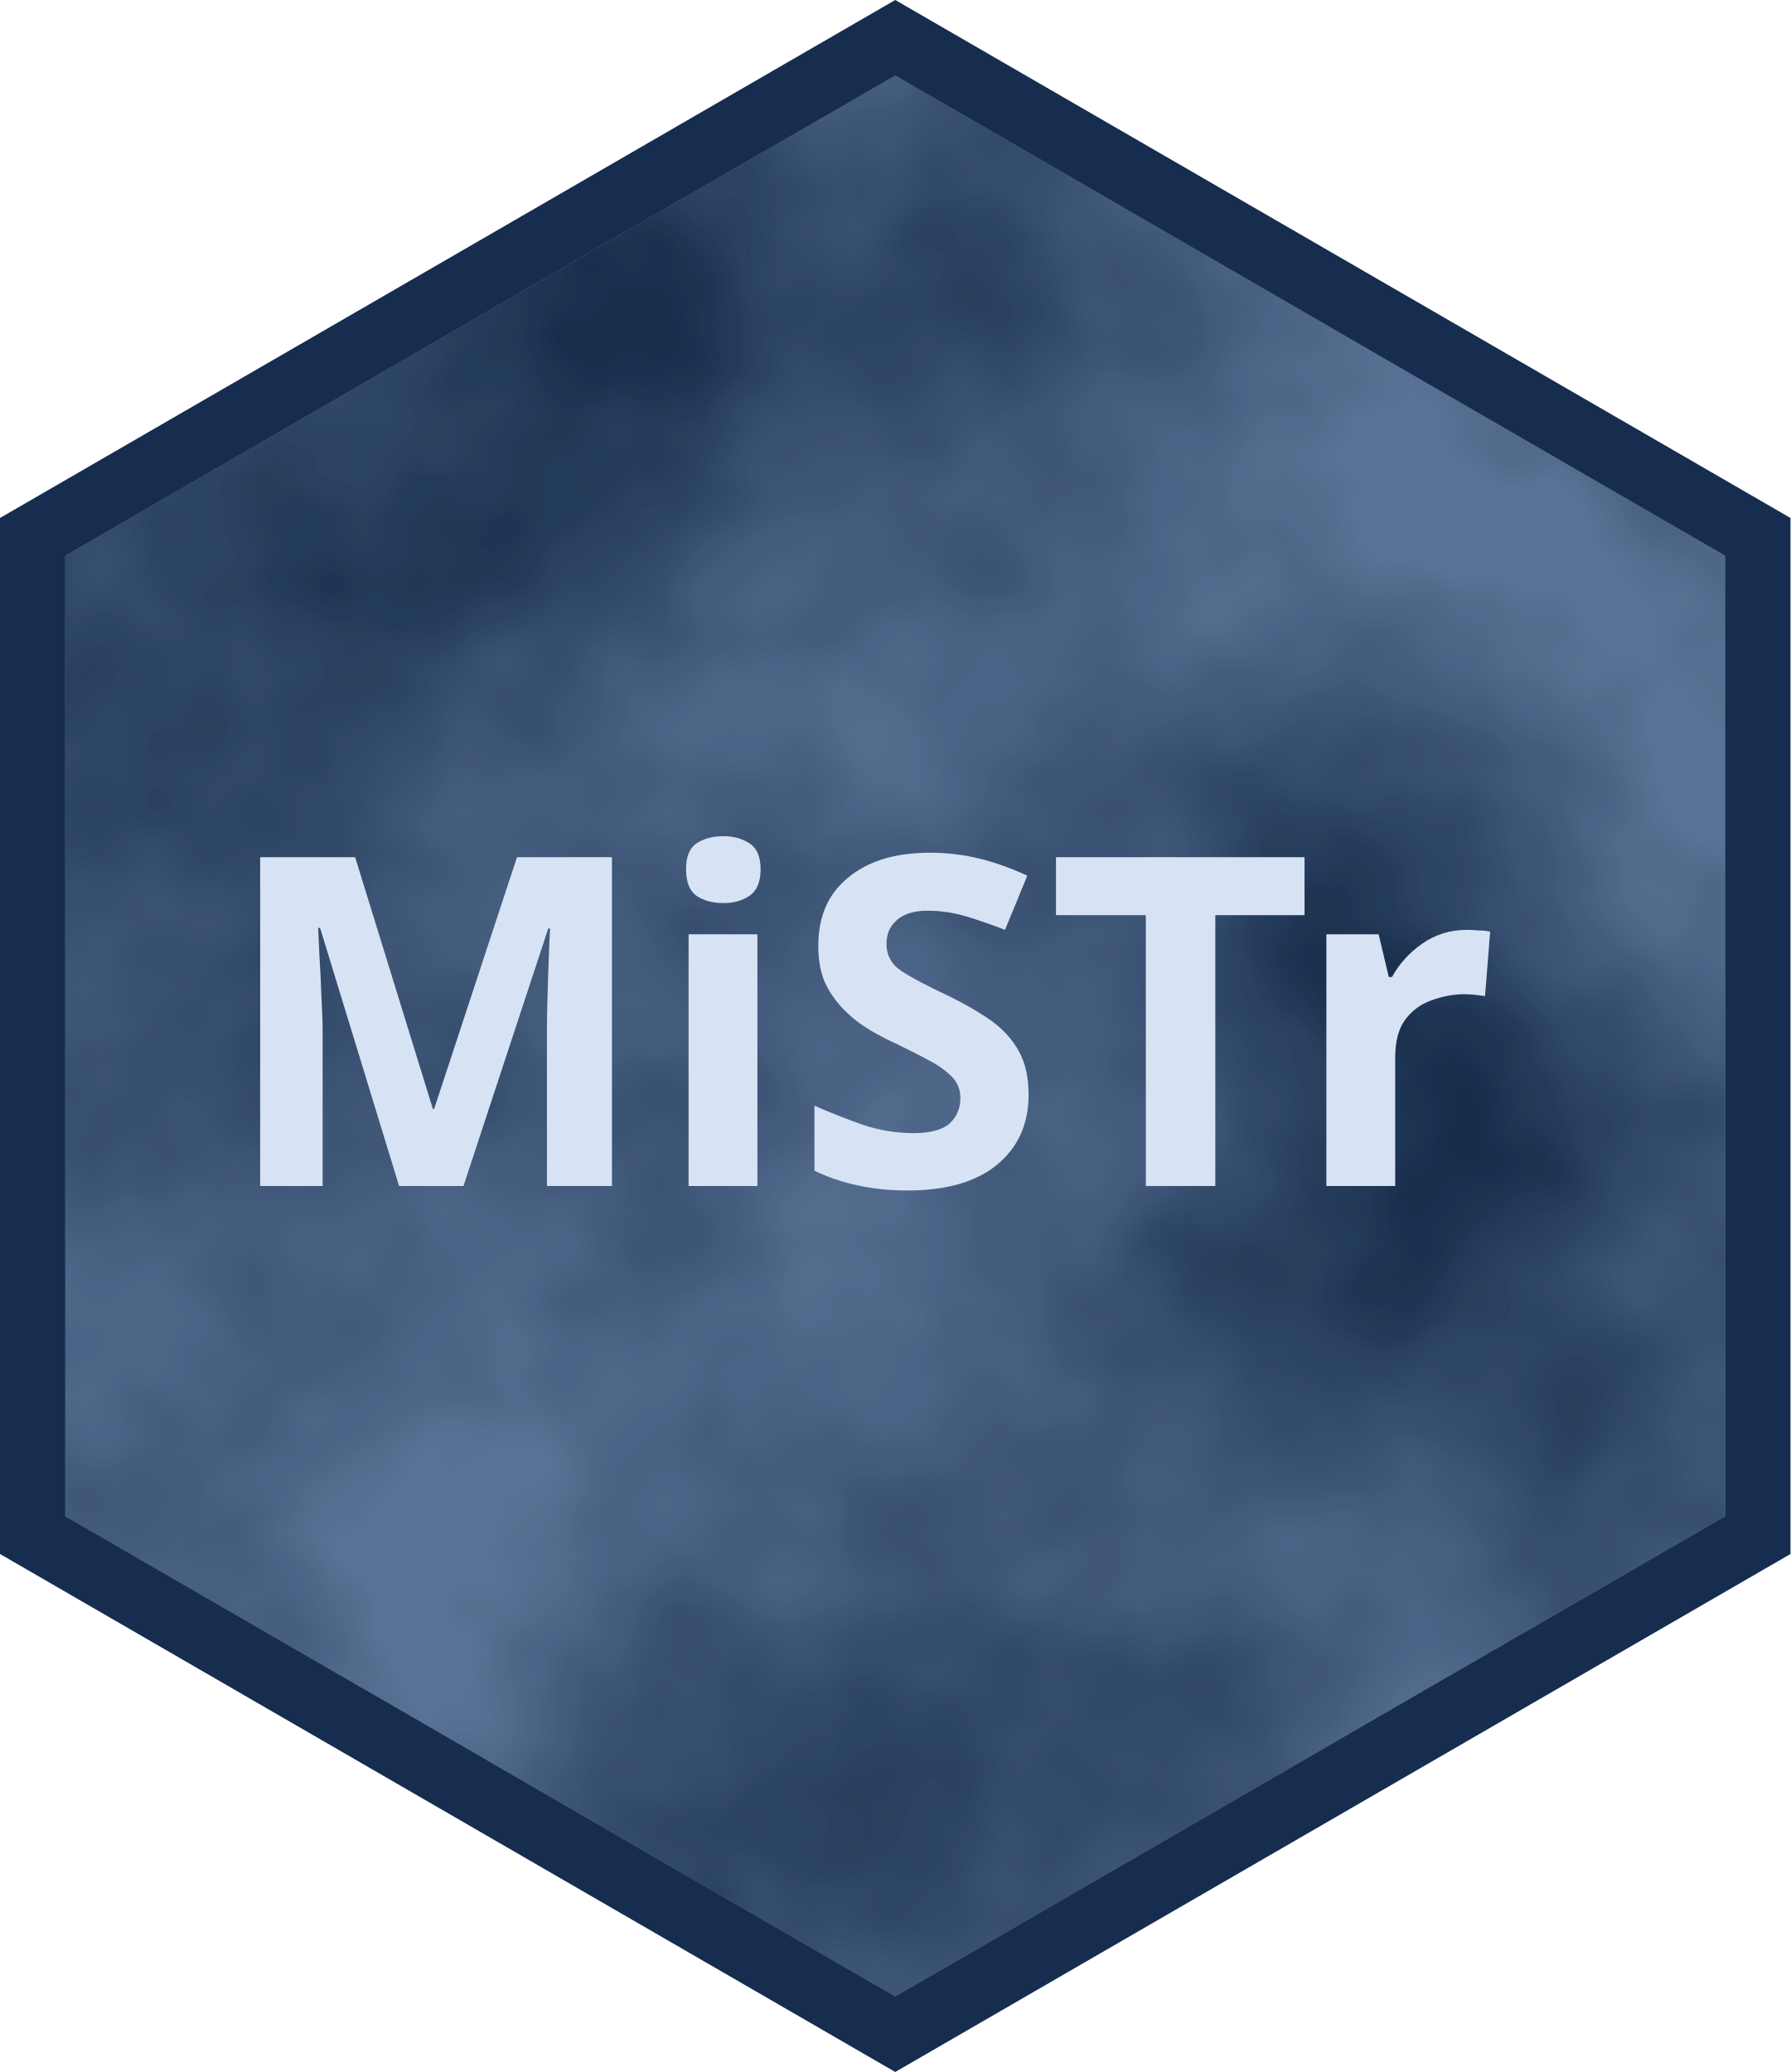
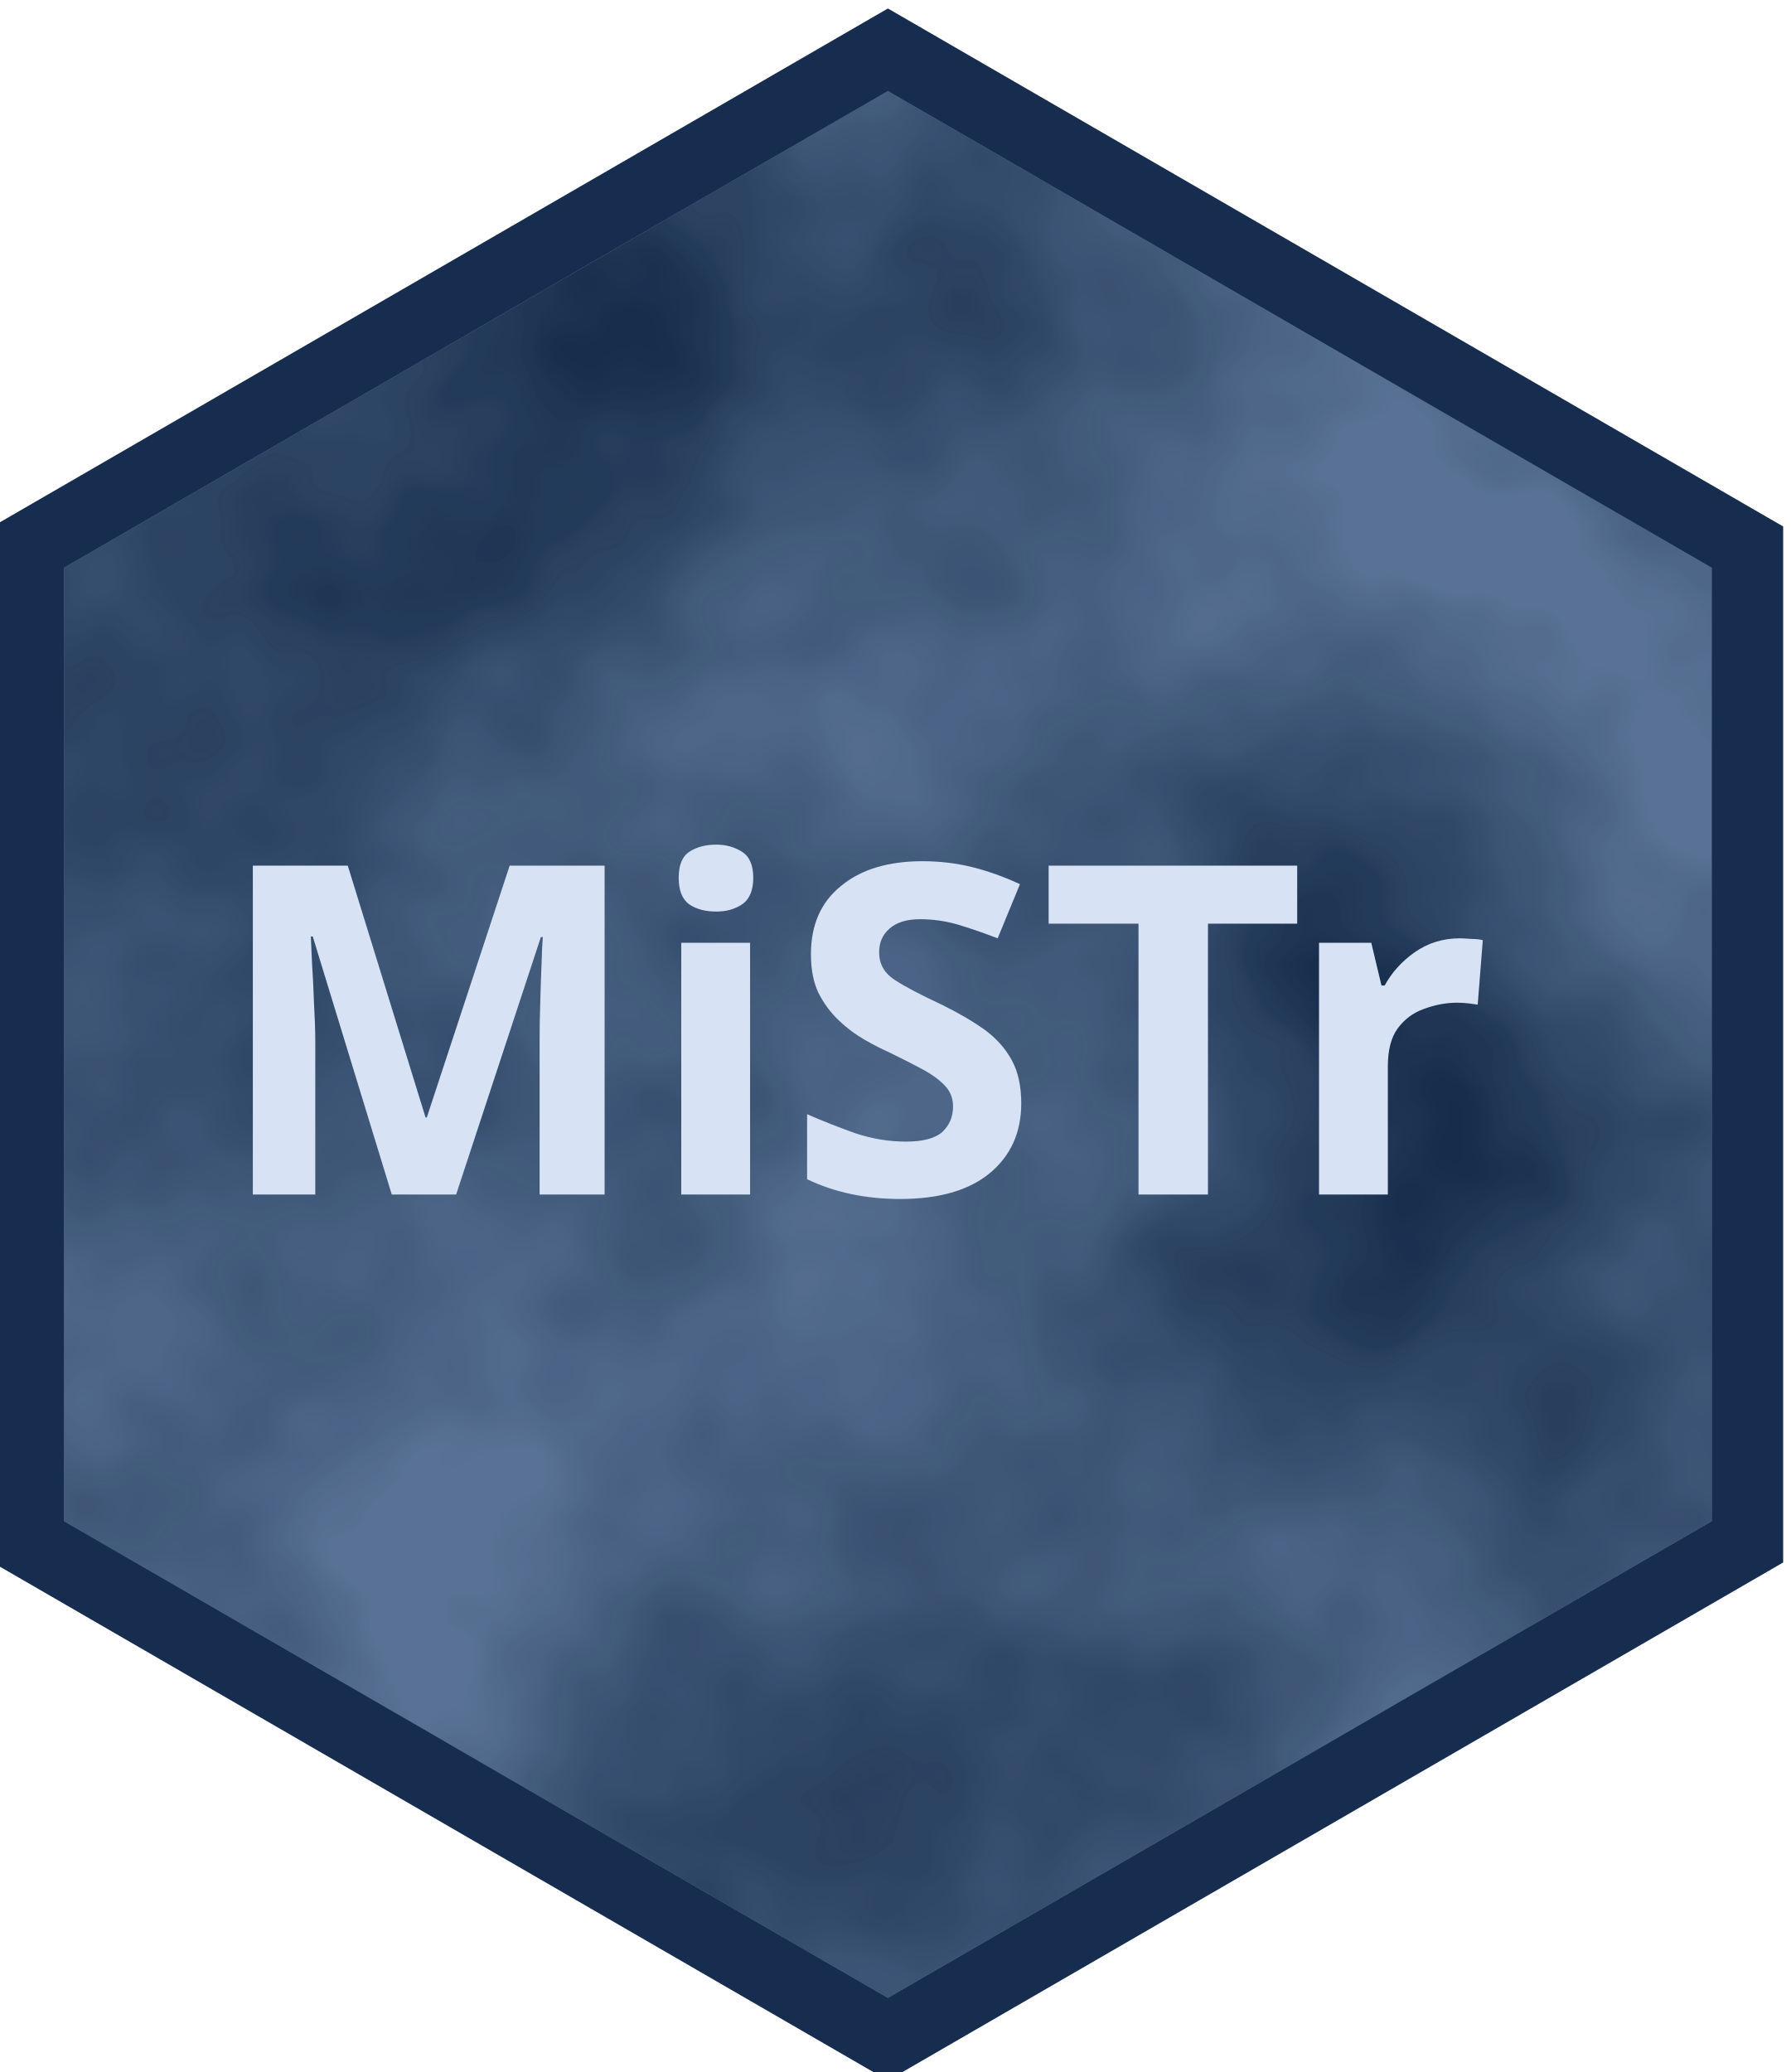
<svg xmlns="http://www.w3.org/2000/svg" xmlns:ns1="http://www.openswatchbook.org/uri/2009/osb" xmlns:xlink="http://www.w3.org/1999/xlink" id="svg8" version="1.1" viewBox="0 0 43.9 50.8" height="5.08cm" width="4.39cm" enable-background="new">
  <defs id="defs2">
    <linearGradient id="linearGradient12300" ns1:paint="solid">
      <stop style="stop-color:#87aade;stop-opacity:1;" offset="0" id="stop12298" />
    </linearGradient>
    <linearGradient id="linearGradient19224" ns1:paint="solid">
      <stop style="stop-color:#0b1728;stop-opacity:1;" offset="0" id="stop19222" />
    </linearGradient>
    <linearGradient id="linearGradient4470">
      <stop style="stop-color:#002255;stop-opacity:1" offset="0" id="stop4466" />
      <stop style="stop-color:#d5e5ff;stop-opacity:1" offset="1" id="stop4468" />
    </linearGradient>
    <linearGradient id="linearGradient4462" ns1:paint="solid">
      <stop style="stop-color:#80b3ff;stop-opacity:1;" offset="0" id="stop4460" />
    </linearGradient>
    <linearGradient xlink:href="#linearGradient4470" id="linearGradient4540-7-3" gradientUnits="userSpaceOnUse" gradientTransform="matrix(1.110543,0,0,1,-0.4983074,-1.180445)" x1="22.092" y1="39.792" x2="21.88" y2="28.995" />
    <clipPath clipPathUnits="userSpaceOnUse" id="clipPath15655">
      <g id="use15657">
        <path id="path15803" d="m 89.368,130.312 -21.997,-12.7 -10e-7,-25.4 21.997,-12.7 21.997,12.7 0,25.4 z" style="display:inline;fill:#0b1728;fill-opacity:1;stroke-width:0.165" transform="matrix(0.9978613,0,0,1,-67.22731,-79.51251)" />
      </g>
    </clipPath>
    <clipPath clipPathUnits="userSpaceOnUse" id="clipPath15666">
      <g id="use15668">
        <g id="g15799" clip-path="url(#clipPath15655)">
          <g id="g15797">
            <path id="path15795" d="m 89.368,130.312 -21.997,-12.7 -10e-7,-25.4 21.997,-12.7 21.997,12.7 0,25.4 z" style="display:inline;fill:#0b1728;fill-opacity:1;stroke-width:0.165" transform="matrix(0.9978613,0,0,1,-67.22731,-79.51251)" />
          </g>
        </g>
      </g>
    </clipPath>
    <clipPath clipPathUnits="userSpaceOnUse" id="clipPath16065">
      <path id="path16067" d="m 89.368,130.312 -21.997,-12.7 -10e-7,-25.4 21.997,-12.7 21.997,12.7 0,25.4 z" style="display:inline;opacity:1;fill:#162d50;fill-opacity:1;stroke-width:0.165" transform="matrix(0.9251824,0,0,0.9271654,-60.73212,-71.87125)" />
    </clipPath>
    <clipPath clipPathUnits="userSpaceOnUse" id="clipPath16069">
      <path id="path16071" d="m 89.368,130.312 -21.997,-12.7 -10e-7,-25.4 21.997,-12.7 21.997,12.7 0,25.4 z" style="display:inline;opacity:1;fill:#162d50;fill-opacity:1;stroke-width:0.165" transform="matrix(0.9251824,0,0,0.9271654,-60.73212,-71.87125)" />
    </clipPath>
    <clipPath clipPathUnits="userSpaceOnUse" id="clipPath16073">
      <path id="path16075" d="m 89.368,130.312 -21.997,-12.7 -10e-7,-25.4 21.997,-12.7 21.997,12.7 0,25.4 z" style="display:inline;opacity:1;fill:#162d50;fill-opacity:1;stroke-width:0.165" transform="matrix(0.9251824,0,0,0.9271654,-60.73212,-71.87125)" />
    </clipPath>
    <clipPath clipPathUnits="userSpaceOnUse" id="clipPath16077">
      <path id="path16079" d="m 89.368,130.312 -21.997,-12.7 -10e-7,-25.4 21.997,-12.7 21.997,12.7 0,25.4 z" style="display:inline;opacity:1;fill:#162d50;fill-opacity:1;stroke-width:0.165" transform="matrix(0.9251824,0,0,0.9271654,-60.73212,-71.87125)" />
    </clipPath>
    <clipPath clipPathUnits="userSpaceOnUse" id="clipPath16081">
      <path id="path16083" d="m 89.368,130.312 -21.997,-12.7 -10e-7,-25.4 21.997,-12.7 21.997,12.7 0,25.4 z" style="display:inline;opacity:1;fill:#162d50;fill-opacity:1;stroke-width:0.165" transform="matrix(0.9251824,0,0,0.9271654,-60.73212,-71.87125)" />
    </clipPath>
    <clipPath clipPathUnits="userSpaceOnUse" id="clipPath16085">
      <path id="path16087" d="m 89.368,130.312 -21.997,-12.7 -10e-7,-25.4 21.997,-12.7 21.997,12.7 0,25.4 z" style="display:inline;opacity:1;fill:#162d50;fill-opacity:1;stroke-width:0.165" transform="matrix(0.9251824,0,0,0.9271654,-60.73212,174.3288)" />
    </clipPath>
    <clipPath clipPathUnits="userSpaceOnUse" id="clipPath16089">
      <path id="path16091" d="m 89.368,130.312 -21.997,-12.7 -10e-7,-25.4 21.997,-12.7 21.997,12.7 0,25.4 z" style="display:inline;opacity:1;fill:#162d50;fill-opacity:1;stroke-width:0.165" transform="matrix(0.9251824,0,0,0.9271654,-60.73212,174.3288)" />
    </clipPath>
    <clipPath clipPathUnits="userSpaceOnUse" id="clipPath16093">
      <path id="path16095" d="m 89.368,130.312 -21.997,-12.7 -10e-7,-25.4 21.997,-12.7 21.997,12.7 0,25.4 z" style="display:inline;opacity:1;fill:#162d50;fill-opacity:1;stroke-width:0.165" transform="matrix(0.9251824,0,0,0.9271654,-60.73212,174.3288)" />
    </clipPath>
    <clipPath clipPathUnits="userSpaceOnUse" id="clipPath16097">
      <path id="path16099" d="m 89.368,130.312 -21.997,-12.7 -10e-7,-25.4 21.997,-12.7 21.997,12.7 0,25.4 z" style="display:inline;opacity:1;fill:#162d50;fill-opacity:1;stroke-width:0.165" transform="matrix(0.9251824,0,0,0.9271654,-60.73212,174.3288)" />
    </clipPath>
    <clipPath clipPathUnits="userSpaceOnUse" id="clipPath16101">
      <path id="path16103" d="m 89.368,130.312 -21.997,-12.7 -10e-7,-25.4 21.997,-12.7 21.997,12.7 0,25.4 z" style="display:inline;opacity:1;fill:#162d50;fill-opacity:1;stroke-width:0.165" transform="matrix(0.9251824,0,0,0.9271654,-60.73212,174.3288)" />
    </clipPath>
    <clipPath clipPathUnits="userSpaceOnUse" id="clipPath16105">
      <path id="path16107" d="m 89.368,130.312 -21.997,-12.7 -10e-7,-25.4 21.997,-12.7 21.997,12.7 0,25.4 z" style="display:inline;opacity:1;fill:#162d50;fill-opacity:1;stroke-width:0.165" transform="matrix(0.9251824,0,0,0.9271654,-60.73212,174.3288)" />
    </clipPath>
    <clipPath clipPathUnits="userSpaceOnUse" id="clipPath16109">
      <path id="path16111" d="m 89.368,130.312 -21.997,-12.7 -10e-7,-25.4 21.997,-12.7 21.997,12.7 0,25.4 z" style="display:inline;opacity:1;fill:#162d50;fill-opacity:1;stroke-width:0.165" transform="matrix(0.9251824,0,0,0.9271654,-60.73212,174.3288)" />
    </clipPath>
    <clipPath clipPathUnits="userSpaceOnUse" id="clipPath16113">
      <path id="path16115" d="m 89.368,130.312 -21.997,-12.7 -10e-7,-25.4 21.997,-12.7 21.997,12.7 0,25.4 z" style="display:inline;opacity:1;fill:#162d50;fill-opacity:1;stroke-width:0.165" transform="matrix(0.9251824,0,0,0.9271654,-60.73212,174.3288)" />
    </clipPath>
    <clipPath clipPathUnits="userSpaceOnUse" id="clipPath16117">
      <path id="path16119" d="m 89.368,130.312 -21.997,-12.7 -10e-7,-25.4 21.997,-12.7 21.997,12.7 0,25.4 z" style="display:inline;opacity:1;fill:#162d50;fill-opacity:1;stroke-width:0.165" transform="matrix(0.9251824,0,0,0.9271654,-60.73212,174.3288)" />
    </clipPath>
    <clipPath clipPathUnits="userSpaceOnUse" id="clipPath16121">
      <path id="path16123" d="m 89.368,130.312 -21.997,-12.7 -10e-7,-25.4 21.997,-12.7 21.997,12.7 0,25.4 z" style="display:inline;opacity:1;fill:#162d50;fill-opacity:1;stroke-width:0.165" transform="matrix(0.9251824,0,0,0.9271654,-60.73212,174.3288)" />
    </clipPath>
    <filter style="color-interpolation-filters:sRGB" id="filter16509">
      <feBlend mode="color-burn" in2="BackgroundImage" id="feBlend16511" />
    </filter>
    <clipPath clipPathUnits="userSpaceOnUse" id="clipPath16785">
      <path transform="matrix(0.9251824,0,0,0.9271654,-60.73212,-73.98792)" style="display:inline;opacity:1;fill:#162d50;fill-opacity:1;stroke-width:0.165;filter:url(#filter16509)" d="m 89.368,130.312 -21.997,-12.7 -10e-7,-25.4 21.997,-12.7 21.997,12.7 0,25.4 z" id="path16787" />
    </clipPath>
    <clipPath clipPathUnits="userSpaceOnUse" id="clipPath16789">
      <path transform="matrix(0.9251824,0,0,0.9271654,-60.73212,-73.98792)" style="display:inline;opacity:1;fill:#162d50;fill-opacity:1;stroke-width:0.165;filter:url(#filter16509)" d="m 89.368,130.312 -21.997,-12.7 -10e-7,-25.4 21.997,-12.7 21.997,12.7 0,25.4 z" id="path16791" />
    </clipPath>
    <clipPath clipPathUnits="userSpaceOnUse" id="clipPath16793">
      <path transform="matrix(0.9251824,0,0,0.9271654,-60.73212,-73.45875)" style="display:inline;opacity:1;fill:#162d50;fill-opacity:1;stroke-width:0.165;filter:url(#filter16509)" d="m 89.368,130.312 -21.997,-12.7 -10e-7,-25.4 21.997,-12.7 21.997,12.7 0,25.4 z" id="path16795" />
    </clipPath>
    <clipPath clipPathUnits="userSpaceOnUse" id="clipPath16797">
      <path transform="matrix(0.9251824,0,0,0.9271654,-60.73212,-73.45875)" style="display:inline;opacity:1;fill:#162d50;fill-opacity:1;stroke-width:0.165;filter:url(#filter16509)" d="m 89.368,130.312 -21.997,-12.7 -10e-7,-25.4 21.997,-12.7 21.997,12.7 0,25.4 z" id="path16799" />
    </clipPath>
    <clipPath clipPathUnits="userSpaceOnUse" id="clipPath16801">
      <path transform="matrix(0.9251824,0,0,0.9271654,-60.73212,172.2121)" style="display:inline;opacity:1;fill:#162d50;fill-opacity:1;stroke-width:0.165;filter:url(#filter16509)" d="m 89.368,130.312 -21.997,-12.7 -10e-7,-25.4 21.997,-12.7 21.997,12.7 0,25.4 z" id="path16803" />
    </clipPath>
    <clipPath clipPathUnits="userSpaceOnUse" id="clipPath16805">
      <path transform="matrix(0.9251824,0,0,0.9271654,-60.73212,-71.87125)" style="display:inline;opacity:1;fill:#162d50;fill-opacity:1;stroke-width:0.165;filter:url(#filter16509)" d="m 89.368,130.312 -21.997,-12.7 -10e-7,-25.4 21.997,-12.7 21.997,12.7 0,25.4 z" id="path16807" />
    </clipPath>
    <clipPath clipPathUnits="userSpaceOnUse" id="clipPath16809">
      <path transform="matrix(0.9251824,0,0,0.9271654,-60.73212,172.2121)" style="display:inline;opacity:1;fill:#162d50;fill-opacity:1;stroke-width:0.165;filter:url(#filter16509)" d="m 89.368,130.312 -21.997,-12.7 -10e-7,-25.4 21.997,-12.7 21.997,12.7 0,25.4 z" id="path16811" />
    </clipPath>
    <clipPath clipPathUnits="userSpaceOnUse" id="clipPath16813">
      <path transform="matrix(0.9251824,0,0,0.9271654,-60.73212,173.2704)" style="display:inline;opacity:1;fill:#162d50;fill-opacity:1;stroke-width:0.165;filter:url(#filter16509)" d="m 89.368,130.312 -21.997,-12.7 -10e-7,-25.4 21.997,-12.7 21.997,12.7 0,25.4 z" id="path16815" />
    </clipPath>
    <clipPath clipPathUnits="userSpaceOnUse" id="clipPath16817">
      <path transform="matrix(0.9251824,0,0,0.9271654,-60.73212,173.2704)" style="display:inline;opacity:1;fill:#162d50;fill-opacity:1;stroke-width:0.165;filter:url(#filter16509)" d="m 89.368,130.312 -21.997,-12.7 -10e-7,-25.4 21.997,-12.7 21.997,12.7 0,25.4 z" id="path16819" />
    </clipPath>
    <clipPath clipPathUnits="userSpaceOnUse" id="clipPath16821">
      <path transform="matrix(0.9251824,0,0,0.9271654,-60.73212,174.3288)" style="display:inline;opacity:1;fill:#162d50;fill-opacity:1;stroke-width:0.165;filter:url(#filter16509)" d="m 89.368,130.312 -21.997,-12.7 -10e-7,-25.4 21.997,-12.7 21.997,12.7 0,25.4 z" id="path16823" />
    </clipPath>
    <clipPath clipPathUnits="userSpaceOnUse" id="clipPath16825">
      <path transform="matrix(0.9251824,0,0,0.9271654,-60.73212,174.3288)" style="display:inline;opacity:1;fill:#162d50;fill-opacity:1;stroke-width:0.165;filter:url(#filter16509)" d="m 89.368,130.312 -21.997,-12.7 -10e-7,-25.4 21.997,-12.7 21.997,12.7 0,25.4 z" id="path16827" />
    </clipPath>
    <clipPath clipPathUnits="userSpaceOnUse" id="clipPath16829">
      <path transform="matrix(0.9251824,0,0,0.9271654,-60.73212,174.3288)" style="display:inline;opacity:1;fill:#162d50;fill-opacity:1;stroke-width:0.165;filter:url(#filter16509)" d="m 89.368,130.312 -21.997,-12.7 -10e-7,-25.4 21.997,-12.7 21.997,12.7 0,25.4 z" id="path16831" />
    </clipPath>
    <clipPath clipPathUnits="userSpaceOnUse" id="clipPath16833">
      <path transform="matrix(0.9251824,0,0,0.9271654,-60.73212,174.3288)" style="display:inline;opacity:1;fill:#162d50;fill-opacity:1;stroke-width:0.165;filter:url(#filter16509)" d="m 89.368,130.312 -21.997,-12.7 -10e-7,-25.4 21.997,-12.7 21.997,12.7 0,25.4 z" id="path16835" />
    </clipPath>
    <clipPath clipPathUnits="userSpaceOnUse" id="clipPath16837">
      <path transform="matrix(0.9251824,0,0,0.9271654,-60.73212,174.3288)" style="display:inline;opacity:1;fill:#162d50;fill-opacity:1;stroke-width:0.165;filter:url(#filter16509)" d="m 89.368,130.312 -21.997,-12.7 -10e-7,-25.4 21.997,-12.7 21.997,12.7 0,25.4 z" id="path16839" />
    </clipPath>
    <clipPath clipPathUnits="userSpaceOnUse" id="clipPath16841">
      <path transform="matrix(0.9251824,0,0,0.9271654,-60.73212,174.3288)" style="display:inline;opacity:1;fill:#162d50;fill-opacity:1;stroke-width:0.165;filter:url(#filter16509)" d="m 89.368,130.312 -21.997,-12.7 -10e-7,-25.4 21.997,-12.7 21.997,12.7 0,25.4 z" id="path16843" />
    </clipPath>
    <clipPath clipPathUnits="userSpaceOnUse" id="clipPath17248">
      <path id="path17250" d="m 89.368,130.312 -21.997,-12.7 -10e-7,-25.4 21.997,-12.7 21.997,12.7 0,25.4 z" style="display:inline;opacity:1;fill:#162d50;fill-opacity:1;stroke-width:0.165" transform="matrix(0.9251824,0,0,0.9271654,-60.73212,-73.98792)" />
    </clipPath>
    <clipPath clipPathUnits="userSpaceOnUse" id="clipPath17252">
      <path id="path17254" d="m 89.368,130.312 -21.997,-12.7 -10e-7,-25.4 21.997,-12.7 21.997,12.7 0,25.4 z" style="display:inline;opacity:1;fill:#162d50;fill-opacity:1;stroke-width:0.165" transform="matrix(0.9251824,0,0,0.9271654,-60.73212,-73.98792)" />
    </clipPath>
    <clipPath clipPathUnits="userSpaceOnUse" id="clipPath17256">
      <path id="path17258" d="m 89.368,130.312 -21.997,-12.7 -10e-7,-25.4 21.997,-12.7 21.997,12.7 0,25.4 z" style="display:inline;opacity:1;fill:#162d50;fill-opacity:1;stroke-width:0.165" transform="matrix(0.9251824,0,0,0.9271654,-60.73212,-73.45875)" />
    </clipPath>
    <clipPath clipPathUnits="userSpaceOnUse" id="clipPath17260">
      <path id="path17262" d="m 89.368,130.312 -21.997,-12.7 -10e-7,-25.4 21.997,-12.7 21.997,12.7 0,25.4 z" style="display:inline;opacity:1;fill:#162d50;fill-opacity:1;stroke-width:0.165" transform="matrix(0.9251824,0,0,0.9271654,-60.73212,-73.45875)" />
    </clipPath>
    <clipPath clipPathUnits="userSpaceOnUse" id="clipPath17264">
      <path id="path17266" d="m 89.368,130.312 -21.997,-12.7 -10e-7,-25.4 21.997,-12.7 21.997,12.7 0,25.4 z" style="display:inline;opacity:1;fill:#162d50;fill-opacity:1;stroke-width:0.165" transform="matrix(0.9251824,0,0,0.9271654,-60.73212,172.2121)" />
    </clipPath>
    <clipPath clipPathUnits="userSpaceOnUse" id="clipPath17268">
      <path id="path17270" d="m 89.368,130.312 -21.997,-12.7 -10e-7,-25.4 21.997,-12.7 21.997,12.7 0,25.4 z" style="display:inline;opacity:1;fill:#162d50;fill-opacity:1;stroke-width:0.165" transform="matrix(0.9251824,0,0,0.9271654,-60.73212,-71.87125)" />
    </clipPath>
    <clipPath clipPathUnits="userSpaceOnUse" id="clipPath17272">
      <path id="path17274" d="m 89.368,130.312 -21.997,-12.7 -10e-7,-25.4 21.997,-12.7 21.997,12.7 0,25.4 z" style="display:inline;opacity:1;fill:#162d50;fill-opacity:1;stroke-width:0.165" transform="matrix(0.9251824,0,0,0.9271654,-60.73212,172.2121)" />
    </clipPath>
    <clipPath clipPathUnits="userSpaceOnUse" id="clipPath17276">
      <path id="path17278" d="m 89.368,130.312 -21.997,-12.7 -10e-7,-25.4 21.997,-12.7 21.997,12.7 0,25.4 z" style="display:inline;opacity:1;fill:#162d50;fill-opacity:1;stroke-width:0.165" transform="matrix(0.9251824,0,0,0.9271654,-60.73212,173.2704)" />
    </clipPath>
    <clipPath clipPathUnits="userSpaceOnUse" id="clipPath17280">
      <path id="path17282" d="m 89.368,130.312 -21.997,-12.7 -10e-7,-25.4 21.997,-12.7 21.997,12.7 0,25.4 z" style="display:inline;opacity:1;fill:#162d50;fill-opacity:1;stroke-width:0.165" transform="matrix(0.9251824,0,0,0.9271654,-60.73212,173.2704)" />
    </clipPath>
    <clipPath clipPathUnits="userSpaceOnUse" id="clipPath17284">
      <path id="path17286" d="m 89.368,130.312 -21.997,-12.7 -10e-7,-25.4 21.997,-12.7 21.997,12.7 0,25.4 z" style="display:inline;opacity:1;fill:#162d50;fill-opacity:1;stroke-width:0.165" transform="matrix(0.9049776,0,0,0.9271654,-58.67736,174.3288)" />
    </clipPath>
    <clipPath clipPathUnits="userSpaceOnUse" id="clipPath17288">
      <path id="path17290" d="m 89.368,130.312 -21.997,-12.7 -10e-7,-25.4 21.997,-12.7 21.997,12.7 0,25.4 z" style="display:inline;opacity:1;fill:#162d50;fill-opacity:1;stroke-width:0.165" transform="matrix(0.9251824,0,0,0.9271654,-60.73212,174.3288)" />
    </clipPath>
    <clipPath clipPathUnits="userSpaceOnUse" id="clipPath17292">
      <path id="path17294" d="m 89.368,130.312 -21.997,-12.7 -10e-7,-25.4 21.997,-12.7 21.997,12.7 0,25.4 z" style="display:inline;opacity:1;fill:#162d50;fill-opacity:1;stroke-width:0.165" transform="matrix(0.9251824,0,0,0.9271654,-60.73212,174.3288)" />
    </clipPath>
    <clipPath clipPathUnits="userSpaceOnUse" id="clipPath17296">
      <path id="path17298" d="m 89.368,130.312 -21.997,-12.7 -10e-7,-25.4 21.997,-12.7 21.997,12.7 0,25.4 z" style="display:inline;opacity:1;fill:#162d50;fill-opacity:1;stroke-width:0.165" transform="matrix(0.9251824,0,0,0.9271654,-60.73212,174.3288)" />
    </clipPath>
    <clipPath clipPathUnits="userSpaceOnUse" id="clipPath17300">
      <path id="path17302" d="m 89.368,130.312 -21.997,-12.7 -10e-7,-25.4 21.997,-12.7 21.997,12.7 0,25.4 z" style="display:inline;opacity:1;fill:#162d50;fill-opacity:1;stroke-width:0.165" transform="matrix(0.9251824,0,0,0.9271654,-60.73212,174.3288)" />
    </clipPath>
    <clipPath clipPathUnits="userSpaceOnUse" id="clipPath17304">
      <path id="path17306" d="m 89.368,130.312 -21.997,-12.7 -10e-7,-25.4 21.997,-12.7 21.997,12.7 0,25.4 z" style="display:inline;opacity:1;fill:#162d50;fill-opacity:1;stroke-width:0.165" transform="matrix(0.9251824,0,0,0.9271654,-60.73212,174.3288)" />
    </clipPath>
    <linearGradient xlink:href="#linearGradient4462" id="linearGradient12302" x1="5.594" y1="25.4" x2="38.306" y2="25.4" gradientUnits="userSpaceOnUse" />
    <clipPath clipPathUnits="userSpaceOnUse" id="clipPath22950">
      <path transform="matrix(0.9251824,0,0,0.9271654,-60.73212,-71.87125)" style="display:inline;opacity:1;fill:#0b1728;fill-opacity:1;stroke-width:0.165" d="m 89.368,130.312 -21.997,-12.7 -10e-7,-25.4 21.997,-12.7 21.997,12.7 0,25.4 z" id="path22952" />
    </clipPath>
    <clipPath clipPathUnits="userSpaceOnUse" id="clipPath22954">
      <path transform="matrix(0.9251824,0,0,0.9271654,-60.73212,174.3288)" style="display:inline;opacity:1;fill:#0b1728;fill-opacity:1;stroke-width:0.165" d="m 89.368,130.312 -21.997,-12.7 -10e-7,-25.4 21.997,-12.7 21.997,12.7 0,25.4 z" id="path22956" />
    </clipPath>
    <clipPath clipPathUnits="userSpaceOnUse" id="clipPath22958">
      <path transform="matrix(0.9251824,0,0,0.9271654,-60.73212,174.3288)" style="display:inline;opacity:1;fill:#0b1728;fill-opacity:1;stroke-width:0.165" d="m 89.368,130.312 -21.997,-12.7 -10e-7,-25.4 21.997,-12.7 21.997,12.7 0,25.4 z" id="path22960" />
    </clipPath>
    <clipPath clipPathUnits="userSpaceOnUse" id="clipPath22962">
      <path transform="matrix(0.9251824,0,0,0.9271654,-60.73212,174.3288)" style="display:inline;opacity:1;fill:#0b1728;fill-opacity:1;stroke-width:0.165" d="m 89.368,130.312 -21.997,-12.7 -10e-7,-25.4 21.997,-12.7 21.997,12.7 0,25.4 z" id="path22964" />
    </clipPath>
    <clipPath clipPathUnits="userSpaceOnUse" id="clipPath22966">
      <path transform="matrix(0.9251824,0,0,0.9271654,-60.73212,174.3288)" style="display:inline;opacity:1;fill:#0b1728;fill-opacity:1;stroke-width:0.165" d="m 89.368,130.312 -21.997,-12.7 -10e-7,-25.4 21.997,-12.7 21.997,12.7 0,25.4 z" id="path22968" />
    </clipPath>
    <clipPath clipPathUnits="userSpaceOnUse" id="clipPath22970">
      <path transform="matrix(0.9251824,0,0,0.9271654,-60.73212,174.3288)" style="display:inline;opacity:1;fill:#0b1728;fill-opacity:1;stroke-width:0.165" d="m 89.368,130.312 -21.997,-12.7 -10e-7,-25.4 21.997,-12.7 21.997,12.7 0,25.4 z" id="path22972" />
    </clipPath>
    <clipPath clipPathUnits="userSpaceOnUse" id="clipPath22974">
      <path transform="matrix(0.9251824,0,0,0.9271654,-60.73212,174.3288)" style="display:inline;opacity:1;fill:#0b1728;fill-opacity:1;stroke-width:0.165" d="m 89.368,130.312 -21.997,-12.7 -10e-7,-25.4 21.997,-12.7 21.997,12.7 0,25.4 z" id="path22976" />
    </clipPath>
    <clipPath clipPathUnits="userSpaceOnUse" id="clipPath22978">
      <path transform="matrix(0.9251824,0,0,0.9271654,-60.73212,174.3288)" style="display:inline;opacity:1;fill:#0b1728;fill-opacity:1;stroke-width:0.165" d="m 89.368,130.312 -21.997,-12.7 -10e-7,-25.4 21.997,-12.7 21.997,12.7 0,25.4 z" id="path22980" />
    </clipPath>
    <clipPath clipPathUnits="userSpaceOnUse" id="clipPath22982">
      <path transform="matrix(0.9251824,0,0,0.9271654,-60.73212,174.3288)" style="display:inline;opacity:1;fill:#0b1728;fill-opacity:1;stroke-width:0.165" d="m 89.368,130.312 -21.997,-12.7 -10e-7,-25.4 21.997,-12.7 21.997,12.7 0,25.4 z" id="path22984" />
    </clipPath>
    <clipPath clipPathUnits="userSpaceOnUse" id="clipPath22986">
      <path transform="matrix(0.9251824,0,0,0.9271654,-60.73212,174.3288)" style="display:inline;opacity:1;fill:#0b1728;fill-opacity:1;stroke-width:0.165" d="m 89.368,130.312 -21.997,-12.7 -10e-7,-25.4 21.997,-12.7 21.997,12.7 0,25.4 z" id="path22988" />
    </clipPath>
    <clipPath clipPathUnits="userSpaceOnUse" id="clipPath22990">
      <path transform="matrix(0.9251824,0,0,0.9271654,-60.73212,174.3288)" style="display:inline;opacity:1;fill:#0b1728;fill-opacity:1;stroke-width:0.165" d="m 89.368,130.312 -21.997,-12.7 -10e-7,-25.4 21.997,-12.7 21.997,12.7 0,25.4 z" id="path22992" />
    </clipPath>
    <clipPath clipPathUnits="userSpaceOnUse" id="clipPath22994">
      <path transform="matrix(0.9251824,0,0,0.9271654,-60.73212,174.3288)" style="display:inline;opacity:1;fill:#0b1728;fill-opacity:1;stroke-width:0.165" d="m 89.368,130.312 -21.997,-12.7 -10e-7,-25.4 21.997,-12.7 21.997,12.7 0,25.4 z" id="path22996" />
    </clipPath>
    <clipPath clipPathUnits="userSpaceOnUse" id="clipPath22998">
      <path transform="matrix(0.9251824,0,0,0.9271654,-60.73212,174.3288)" style="display:inline;opacity:1;fill:#0b1728;fill-opacity:1;stroke-width:0.165" d="m 89.368,130.312 -21.997,-12.7 -10e-7,-25.4 21.997,-12.7 21.997,12.7 0,25.4 z" id="path23000" />
    </clipPath>
    <clipPath clipPathUnits="userSpaceOnUse" id="clipPath23002">
      <path transform="matrix(0.9251824,0,0,0.9271654,-60.73212,174.3288)" style="display:inline;opacity:1;fill:#0b1728;fill-opacity:1;stroke-width:0.165" d="m 89.368,130.312 -21.997,-12.7 -10e-7,-25.4 21.997,-12.7 21.997,12.7 0,25.4 z" id="path23004" />
    </clipPath>
    <clipPath clipPathUnits="userSpaceOnUse" id="clipPath23006">
      <path transform="matrix(0.9251824,0,0,0.9271654,-60.73212,174.3288)" style="display:inline;opacity:1;fill:#0b1728;fill-opacity:1;stroke-width:0.165" d="m 89.368,130.312 -21.997,-12.7 -10e-7,-25.4 21.997,-12.7 21.997,12.7 0,25.4 z" id="path23008" />
    </clipPath>
    <clipPath clipPathUnits="userSpaceOnUse" id="clipPath23010">
      <path transform="matrix(0.9251824,0,0,0.9271654,-60.73212,174.3288)" style="display:inline;opacity:1;fill:#0b1728;fill-opacity:1;stroke-width:0.165" d="m 89.368,130.312 -21.997,-12.7 -10e-7,-25.4 21.997,-12.7 21.997,12.7 0,25.4 z" id="path23012" />
    </clipPath>
    <clipPath clipPathUnits="userSpaceOnUse" id="clipPath9140">
      <path transform="matrix(0.9251824,0,0,0.9271654,-60.73212,-71.87125)" style="display:inline;opacity:1;fill:#0b1728;fill-opacity:1;stroke-width:0.165" d="m 89.368,130.312 -21.997,-12.7 -10e-7,-25.4 21.997,-12.7 21.997,12.7 0,25.4 z" id="path9142" />
    </clipPath>
    <clipPath clipPathUnits="userSpaceOnUse" id="clipPath9144">
      <path transform="matrix(0.9251824,0,0,0.9271654,-60.73212,-71.87125)" style="display:inline;opacity:1;fill:#0b1728;fill-opacity:1;stroke-width:0.165" d="m 89.368,130.312 -21.997,-12.7 -10e-7,-25.4 21.997,-12.7 21.997,12.7 0,25.4 z" id="path9146" />
    </clipPath>
    <clipPath clipPathUnits="userSpaceOnUse" id="clipPath9148">
      <path transform="matrix(0.9251824,0,0,0.9271654,-60.73212,-71.87125)" style="display:inline;opacity:1;fill:#0b1728;fill-opacity:1;stroke-width:0.165" d="m 89.368,130.312 -21.997,-12.7 -10e-7,-25.4 21.997,-12.7 21.997,12.7 0,25.4 z" id="path9150" />
    </clipPath>
    <clipPath clipPathUnits="userSpaceOnUse" id="clipPath9152">
      <path transform="matrix(0.9251824,0,0,0.9271654,-60.73212,-71.87125)" style="display:inline;opacity:1;fill:#0b1728;fill-opacity:1;stroke-width:0.165" d="m 89.368,130.312 -21.997,-12.7 -10e-7,-25.4 21.997,-12.7 21.997,12.7 0,25.4 z" id="path9154" />
    </clipPath>
    <clipPath clipPathUnits="userSpaceOnUse" id="clipPath9156">
      <path transform="matrix(0.9251824,0,0,0.9271654,-60.73212,-71.87125)" style="display:inline;opacity:1;fill:#0b1728;fill-opacity:1;stroke-width:0.165" d="m 89.368,130.312 -21.997,-12.7 -10e-7,-25.4 21.997,-12.7 21.997,12.7 0,25.4 z" id="path9158" />
    </clipPath>
    <clipPath clipPathUnits="userSpaceOnUse" id="clipPath9160">
      <path transform="matrix(0.9251824,0,0,0.9271654,-60.73212,-71.87125)" style="display:inline;opacity:1;fill:#0b1728;fill-opacity:1;stroke-width:0.165" d="m 89.368,130.312 -21.997,-12.7 -10e-7,-25.4 21.997,-12.7 21.997,12.7 0,25.4 z" id="path9162" />
    </clipPath>
    <clipPath clipPathUnits="userSpaceOnUse" id="clipPath9164">
      <path transform="matrix(0.9251824,0,0,0.9271654,-60.73212,-71.87125)" style="display:inline;opacity:1;fill:#0b1728;fill-opacity:1;stroke-width:0.165" d="m 89.368,130.312 -21.997,-12.7 -10e-7,-25.4 21.997,-12.7 21.997,12.7 0,25.4 z" id="path9166" />
    </clipPath>
    <clipPath clipPathUnits="userSpaceOnUse" id="clipPath9168">
      <path transform="matrix(0.9251824,0,0,0.9271654,-60.73212,-71.87125)" style="display:inline;opacity:1;fill:#0b1728;fill-opacity:1;stroke-width:0.165" d="m 89.368,130.312 -21.997,-12.7 -10e-7,-25.4 21.997,-12.7 21.997,12.7 0,25.4 z" id="path9170" />
    </clipPath>
    <clipPath clipPathUnits="userSpaceOnUse" id="clipPath11489">
      <path transform="matrix(0.9251824,0,0,0.9271654,-60.73212,-71.87125)" style="display:inline;opacity:1;fill:#0b1728;fill-opacity:1;stroke-width:0.165" d="m 89.368,130.312 -21.997,-12.7 -10e-7,-25.4 21.997,-12.7 21.997,12.7 0,25.4 z" id="path11491" />
    </clipPath>
    <clipPath clipPathUnits="userSpaceOnUse" id="clipPath11493">
      <path transform="matrix(0.9251824,0,0,0.9271654,-60.73212,-71.87125)" style="display:inline;opacity:1;fill:#0b1728;fill-opacity:1;stroke-width:0.165" d="m 89.368,130.312 -21.997,-12.7 -10e-7,-25.4 21.997,-12.7 21.997,12.7 0,25.4 z" id="path11495" />
    </clipPath>
    <clipPath clipPathUnits="userSpaceOnUse" id="clipPath11497">
      <path transform="matrix(0.9251824,0,0,0.9271654,-60.73212,-71.87125)" style="display:inline;opacity:1;fill:#0b1728;fill-opacity:1;stroke-width:0.165" d="m 89.368,130.312 -21.997,-12.7 -10e-7,-25.4 21.997,-12.7 21.997,12.7 0,25.4 z" id="path11499" />
    </clipPath>
    <clipPath clipPathUnits="userSpaceOnUse" id="clipPath11501">
      <path transform="matrix(0.9251824,0,0,0.9271654,-60.73212,-71.87125)" style="display:inline;opacity:1;fill:#0b1728;fill-opacity:1;stroke-width:0.165" d="m 89.368,130.312 -21.997,-12.7 -10e-7,-25.4 21.997,-12.7 21.997,12.7 0,25.4 z" id="path11503" />
    </clipPath>
    <clipPath clipPathUnits="userSpaceOnUse" id="clipPath11505">
      <path transform="matrix(0.9251824,0,0,0.9271654,-60.73212,-71.87125)" style="display:inline;opacity:1;fill:#0b1728;fill-opacity:1;stroke-width:0.165" d="m 89.368,130.312 -21.997,-12.7 -10e-7,-25.4 21.997,-12.7 21.997,12.7 0,25.4 z" id="path11507" />
    </clipPath>
    <clipPath clipPathUnits="userSpaceOnUse" id="clipPath11512">
      <path transform="matrix(0.9251824,0,0,0.9271654,-60.73212,-71.87125)" style="display:inline;opacity:1;fill:#0b1728;fill-opacity:1;stroke-width:0.165" d="m 89.368,130.312 -21.997,-12.7 -10e-7,-25.4 21.997,-12.7 21.997,12.7 0,25.4 z" id="path11514" />
    </clipPath>
    <clipPath clipPathUnits="userSpaceOnUse" id="clipPath11516">
      <path transform="matrix(0.9251824,0,0,0.9271654,-60.73212,-72.92958)" style="display:inline;opacity:1;fill:#0b1728;fill-opacity:1;stroke-width:0.165" d="m 89.368,130.312 -21.997,-12.7 -10e-7,-25.4 21.997,-12.7 21.997,12.7 0,25.4 z" id="path11518" />
    </clipPath>
    <clipPath clipPathUnits="userSpaceOnUse" id="clipPath11520">
      <path transform="matrix(0.9251824,0,0,0.9271654,-60.73212,-72.40042)" style="display:inline;opacity:1;fill:#0b1728;fill-opacity:1;stroke-width:0.165" d="m 89.368,130.312 -21.997,-12.7 -10e-7,-25.4 21.997,-12.7 21.997,12.7 0,25.4 z" id="path11522" />
    </clipPath>
    <filter style="color-interpolation-filters:sRGB;" id="filter4788">
      <feTurbulence type="turbulence" baseFrequency="0.046 0.05" numOctaves="5" seed="21" result="turbulence" id="feTurbulence4772" />
      <feComposite in="SourceGraphic" in2="turbulence" operator="out" result="composite1" id="feComposite4774" />
      <feColorMatrix values="1 0 0 0 0 0 1 0 0 0 0 0 1 0 0 0 0 0 2 -0.9 " result="color" id="feColorMatrix4776" />
      <feFlood flood-opacity="1" flood-color="rgb(11,23,40)" result="flood" id="feFlood4778" />
      <feMerge result="merge" id="feMerge4784">
        <feMergeNode in="flood" id="feMergeNode4780" />
        <feMergeNode in="color" id="feMergeNode4782" />
      </feMerge>
      <feComposite in2="SourceGraphic" operator="in" result="composite2" id="feComposite4786" />
    </filter>
    <filter style="color-interpolation-filters:sRGB;" id="filter12095">
      <feTurbulence type="fractalNoise" baseFrequency="0.047 0.05" numOctaves="5" seed="21" result="turbulence" id="feTurbulence12079" />
      <feComposite in="SourceGraphic" in2="turbulence" operator="out" result="composite1" id="feComposite12081" />
      <feColorMatrix values="1 0 0 0 0 0 1 0 0 0 0 0 1 0 0 0 0 0 2.2 -0.7 " result="color" id="feColorMatrix12083" />
      <feFlood flood-opacity="1" flood-color="rgb(80,99,128)" result="flood" id="feFlood12085" />
      <feMerge result="merge" id="feMerge12091">
        <feMergeNode in="flood" id="feMergeNode12087" />
        <feMergeNode in="color" id="feMergeNode12089" />
      </feMerge>
      <feComposite in2="SourceGraphic" operator="in" result="composite2" id="feComposite12093" />
    </filter>
    <filter style="color-interpolation-filters:sRGB" id="filter12369">
      <feBlend mode="screen" in2="BackgroundImage" id="feBlend12371" />
    </filter>
  </defs>
-   <g id="layer1" style="display:inline;opacity:1;" transform="translate(0,-246.2)">
-     <path id="path3733" d="m 89.368,130.312 -21.997,-12.7 -10e-7,-25.4 21.997,-12.7 21.997,12.7 0,25.4 z" style="fill:#162d50;fill-opacity:1;stroke-width:0.165" transform="matrix(0.9978613,0,0,1,-67.22731,166.6875)" />
-     <path id="path1161" d="m 89.368,130.312 -21.997,-12.7 -10e-7,-25.4 21.997,-12.7 21.997,12.7 0,25.4 z" style="display:inline;opacity:1;fill:#0b1728;fill-opacity:1;stroke-width:0.165" transform="matrix(0.9251824,0,0,0.9271654,-60.73212,174.3288)" />
+   <g id="layer1" style="display:inline;opacity:1" transform="translate(0,-246.2)">
+     <path id="path3733" d="m 89.368,130.312 -21.997,-12.7 -10e-7,-25.4 21.997,-12.7 21.997,12.7 0,25.4 z" style="fill:#162d50;fill-opacity:1;stroke-width:0.165" transform="matrix(0.9978613,0,0,1,-67.40735,166.8958)" />
+     <path id="path1161" d="m 89.368,130.312 -21.997,-12.7 -10e-7,-25.4 21.997,-12.7 21.997,12.7 0,25.4 z" style="display:inline;opacity:1;fill:#0b1728;fill-opacity:1;stroke-width:0.165" transform="matrix(0.9183052,0,0,0.9202734,-60.29754,175.2602)" />
  </g>
  <g id="layer5" style="display:inline;opacity:1;filter:url(#filter12369)">
-     <path transform="matrix(0.9251824,0,0,0.9271654,-60.73212,-71.87125)" style="display:inline;opacity:1;fill:#0b1728;fill-opacity:1;stroke-width:0.165;filter:url(#filter12095)" d="m 89.368,130.312 -21.997,-12.7 -10e-7,-25.4 21.997,-12.7 21.997,12.7 0,25.4 z" id="path8799" />
+     <path transform="matrix(0.9183619,0,0,0.9203303,-60.30262,-70.94583)" style="display:inline;opacity:1;fill:#0b1728;fill-opacity:1;stroke-width:0.165;filter:url(#filter12095)" d="m 89.368,130.312 -21.997,-12.7 -10e-7,-25.4 21.997,-12.7 21.997,12.7 0,25.4 z" id="path8799" />
  </g>
  <g id="layer3" style="display:inline;opacity:1">
-     <a transform="translate(0.2713179,4.257939)" style="display:inline;opacity:1;fill:#d7e3f4" id="a19097">
+     <a transform="translate(0.09128166,4.466274)" style="display:inline;opacity:1;fill:#d7e3f4" id="a19097">
      <text clip-path="url(#clipPath17268)" id="text830" y="29.077" x="5.363" style="font-style:normal;font-weight:normal;font-size:10.583px;line-height:1.25;font-family:sans-serif;letter-spacing:0px;word-spacing:0px;display:inline;opacity:1;fill:#d7e3f4;fill-opacity:1;stroke:none;stroke-width:0.5;stroke-linecap:round;stroke-linejoin:round;stroke-miterlimit:4;stroke-dasharray:none;stroke-dashoffset:0;stroke-opacity:1;paint-order:stroke fill markers" xml:space="preserve" transform="translate(-0.2713178,-4.25794)">
        <tspan style="font-style:normal;font-variant:normal;font-weight:bold;font-stretch:normal;font-size:11.289px;font-family:'Bell MT';-inkscape-font-specification:'Bell MT Bold';fill:#d7e3f4;fill-opacity:1;stroke:none;stroke-width:0.5;stroke-linecap:round;stroke-linejoin:round;stroke-miterlimit:4;stroke-dasharray:none;stroke-dashoffset:0;stroke-opacity:1;paint-order:stroke fill markers" y="29.077" x="5.363" id="tspan828">MiSTr</tspan>
      </text>
    </a>
  </g>
</svg>
